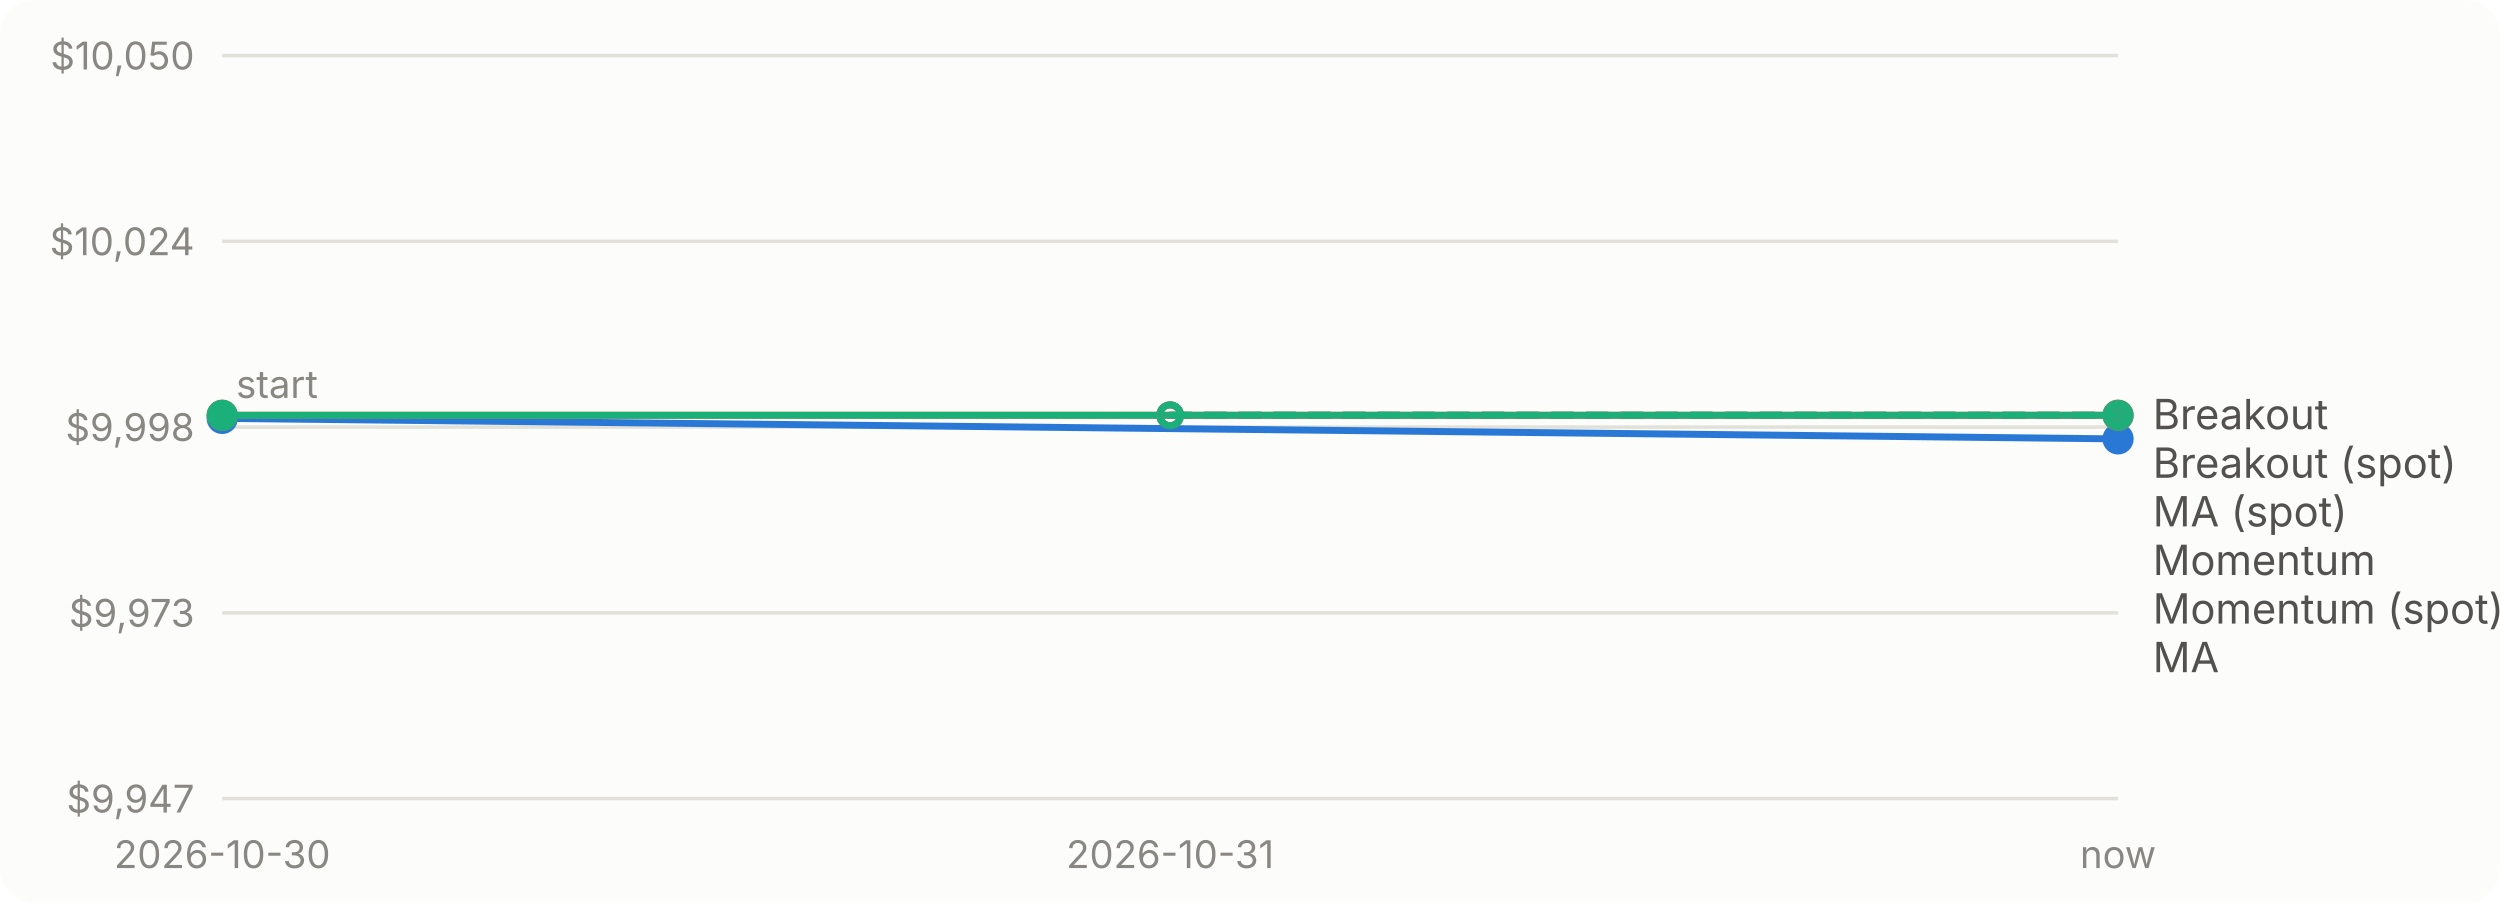
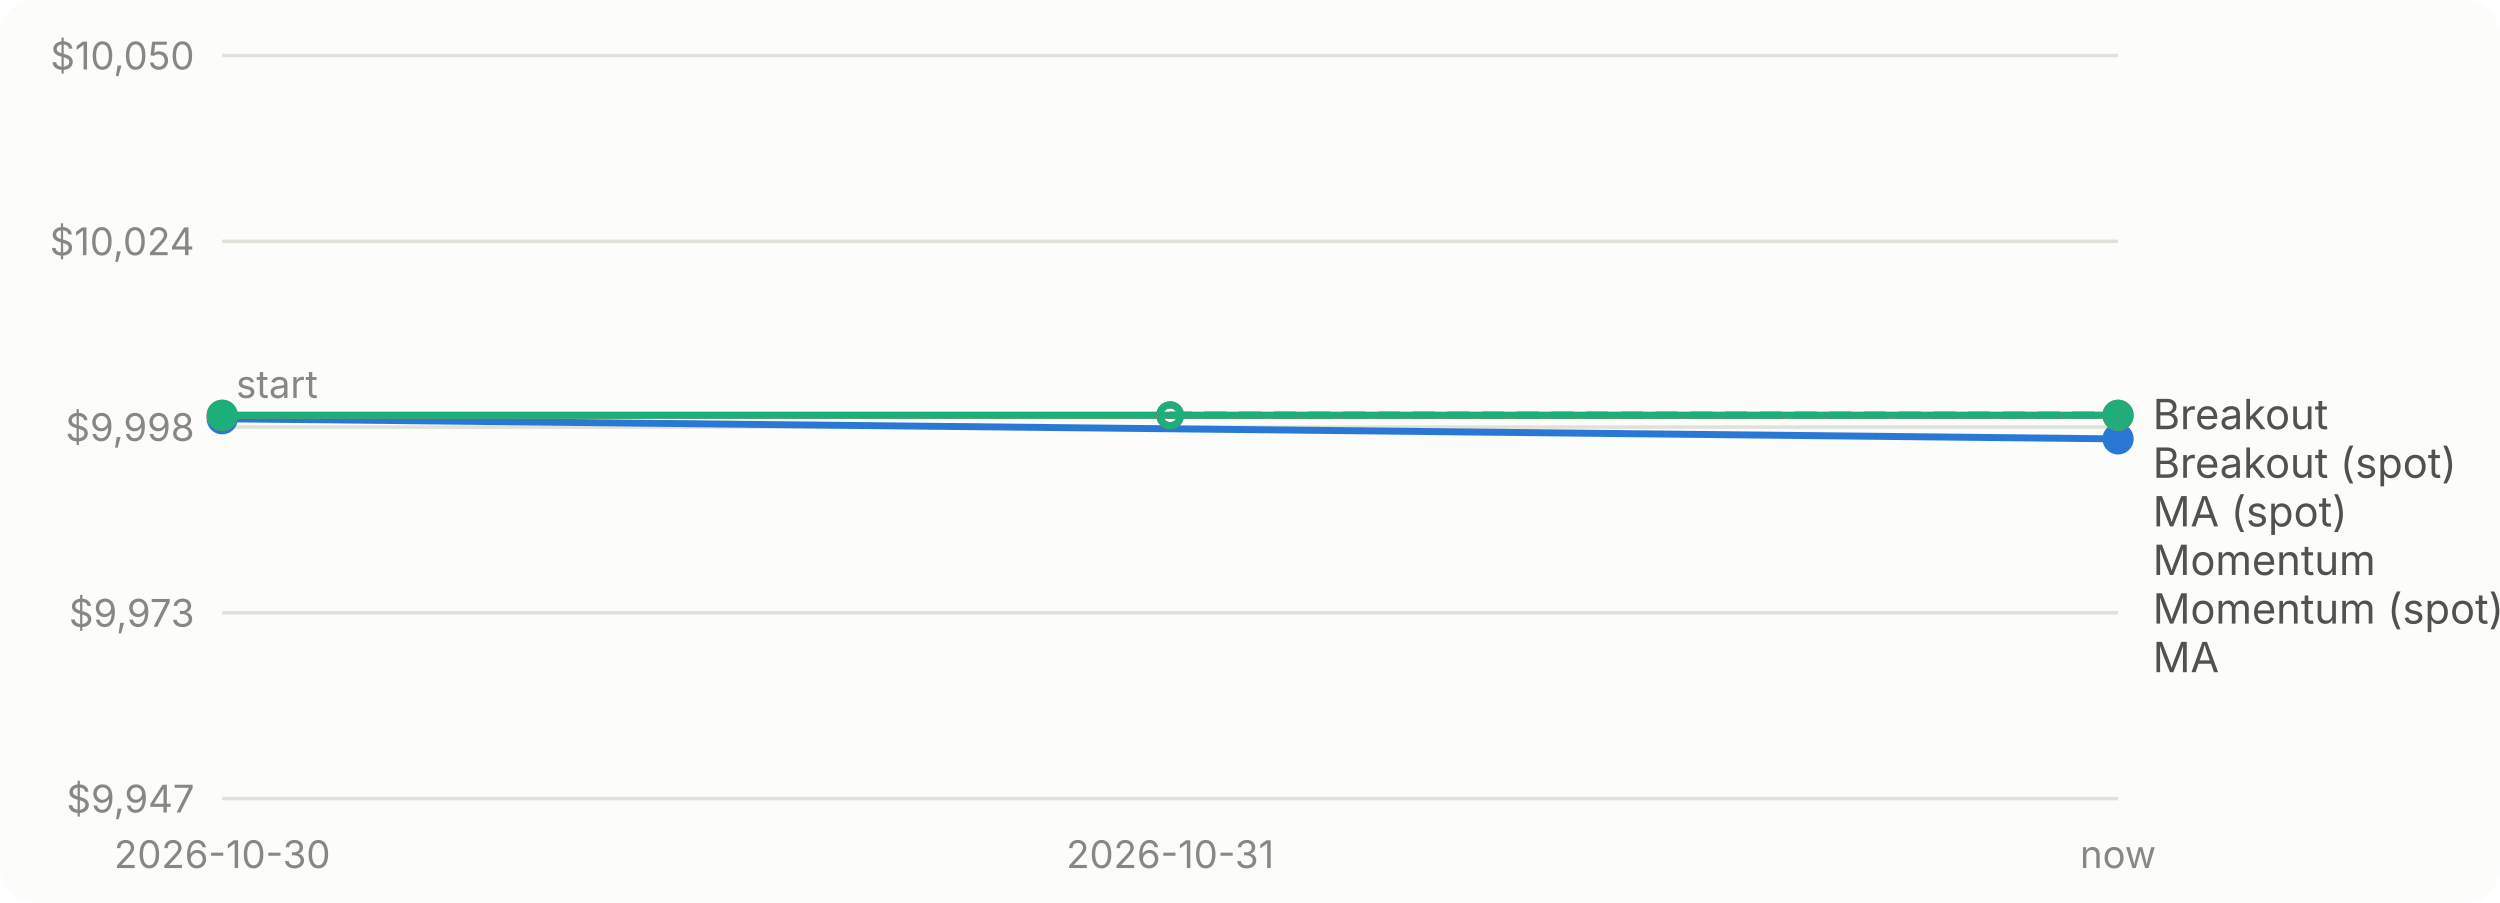
<svg xmlns="http://www.w3.org/2000/svg" viewBox="0 0 720 260" width="720" height="260" role="img" aria-label="Account value over time for each strategy">
  <style>text{font:11px system-ui,-apple-system,'Segoe UI',sans-serif;fill:#898781}.bg{fill:#fcfcfb}.grid{stroke:#e1e0d9}.base{stroke:#c3c2b7}.lbl{fill:#52514e;font-size:12px}.ma_crossover{stroke:#2a78d6;fill:#2a78d6}.breakout{stroke:#eb6834;fill:#eb6834}.momentum{stroke:#1baf7a;fill:#1baf7a}@media (prefers-color-scheme: dark){.bg{fill:#1a1a19}.grid{stroke:#2c2c2a}.base{stroke:#383835}.lbl{fill:#c3c2b7}.ma_crossover{stroke:#3987e5;fill:#3987e5}.breakout{stroke:#d95926;fill:#d95926}.momentum{stroke:#199e70;fill:#199e70}}</style>
  <rect class="bg" width="720" height="260" rx="10" />
  <line class="grid" x1="64" x2="610" y1="230.0" y2="230.0" />
  <text x="56" y="234.0" text-anchor="end">$9,947</text>
  <line class="grid" x1="64" x2="610" y1="176.5" y2="176.5" />
  <text x="56" y="180.5" text-anchor="end">$9,973</text>
  <line class="grid" x1="64" x2="610" y1="123.0" y2="123.0" />
  <text x="56" y="127.0" text-anchor="end">$9,998</text>
  <line class="grid" x1="64" x2="610" y1="69.5" y2="69.5" />
  <text x="56" y="73.5" text-anchor="end">$10,024</text>
  <line class="grid" x1="64" x2="610" y1="16.0" y2="16.0" />
  <text x="56" y="20.0" text-anchor="end">$10,050</text>
  <line class="base" x1="64" x2="610" y1="119.6" y2="119.6" stroke-dasharray="4 4" />
  <text x="68" y="114.6">start</text>
  <text x="64.0" y="250" text-anchor="middle">2026-10-30</text>
  <text x="337.0" y="250" text-anchor="middle">2026-10-31</text>
  <text x="610.0" y="250" text-anchor="middle">now</text>
-   <path class="ma_crossover" d="M64.0,120.5L610.0,126.4" style="fill:none" stroke-width="2" stroke-linejoin="round" stroke-linecap="round" />
-   <circle class="ma_crossover" cx="64.0" cy="120.5" r="4" stroke="none" />
+   <path class="ma_crossover" d="M64.0,120.6L610.0,126.4" style="fill:none" stroke-width="2" stroke-linejoin="round" stroke-linecap="round" />
+   <circle class="ma_crossover" cx="64.0" cy="120.6" r="4" stroke="none" />
  <circle class="ma_crossover" cx="610.0" cy="126.4" r="4" stroke="none" />
  <path class="breakout" d="M64.0,119.6L610.0,119.6" style="fill:none" stroke-width="2" stroke-linejoin="round" stroke-linecap="round" />
  <circle class="breakout" cx="64.0" cy="119.6" r="4" stroke="none" />
  <circle class="breakout" cx="610.0" cy="119.6" r="4" stroke="none" />
  <path class="momentum" d="M64.0,119.6L610.0,119.6" style="fill:none" stroke-width="2" stroke-linejoin="round" stroke-linecap="round" />
  <circle class="momentum" cx="64.0" cy="119.6" r="4" stroke="none" />
  <circle class="momentum" cx="610.0" cy="119.6" r="4" stroke="none" />
  <path class="ma_crossover" d="M337.0,119.6L610.0,119.6" style="fill:none" stroke-width="2" stroke-linejoin="round" stroke-linecap="round" stroke-dasharray="6 4" />
  <circle class="ma_crossover" cx="337.0" cy="119.6" r="3" style="fill:none" stroke-width="2" />
  <circle class="ma_crossover" cx="610.0" cy="119.6" r="3" style="fill:none" stroke-width="2" />
  <path class="breakout" d="M337.0,119.6L610.0,119.6" style="fill:none" stroke-width="2" stroke-linejoin="round" stroke-linecap="round" stroke-dasharray="6 4" />
  <circle class="breakout" cx="337.0" cy="119.6" r="3" style="fill:none" stroke-width="2" />
  <circle class="breakout" cx="610.0" cy="119.6" r="3" style="fill:none" stroke-width="2" />
  <path class="momentum" d="M337.0,119.6L610.0,119.6" style="fill:none" stroke-width="2" stroke-linejoin="round" stroke-linecap="round" stroke-dasharray="6 4" />
  <circle class="momentum" cx="337.0" cy="119.6" r="3" style="fill:none" stroke-width="2" />
  <circle class="momentum" cx="610.0" cy="119.6" r="3" style="fill:none" stroke-width="2" />
  <text class="lbl" x="620" y="123.6">Breakout</text>
  <text class="lbl" x="620" y="137.6">Breakout (spot)</text>
  <text class="lbl" x="620" y="151.6">MA (spot)</text>
  <text class="lbl" x="620" y="165.6">Momentum</text>
  <text class="lbl" x="620" y="179.6">Momentum (spot)</text>
  <text class="lbl" x="620" y="193.6">MA</text>
</svg>
